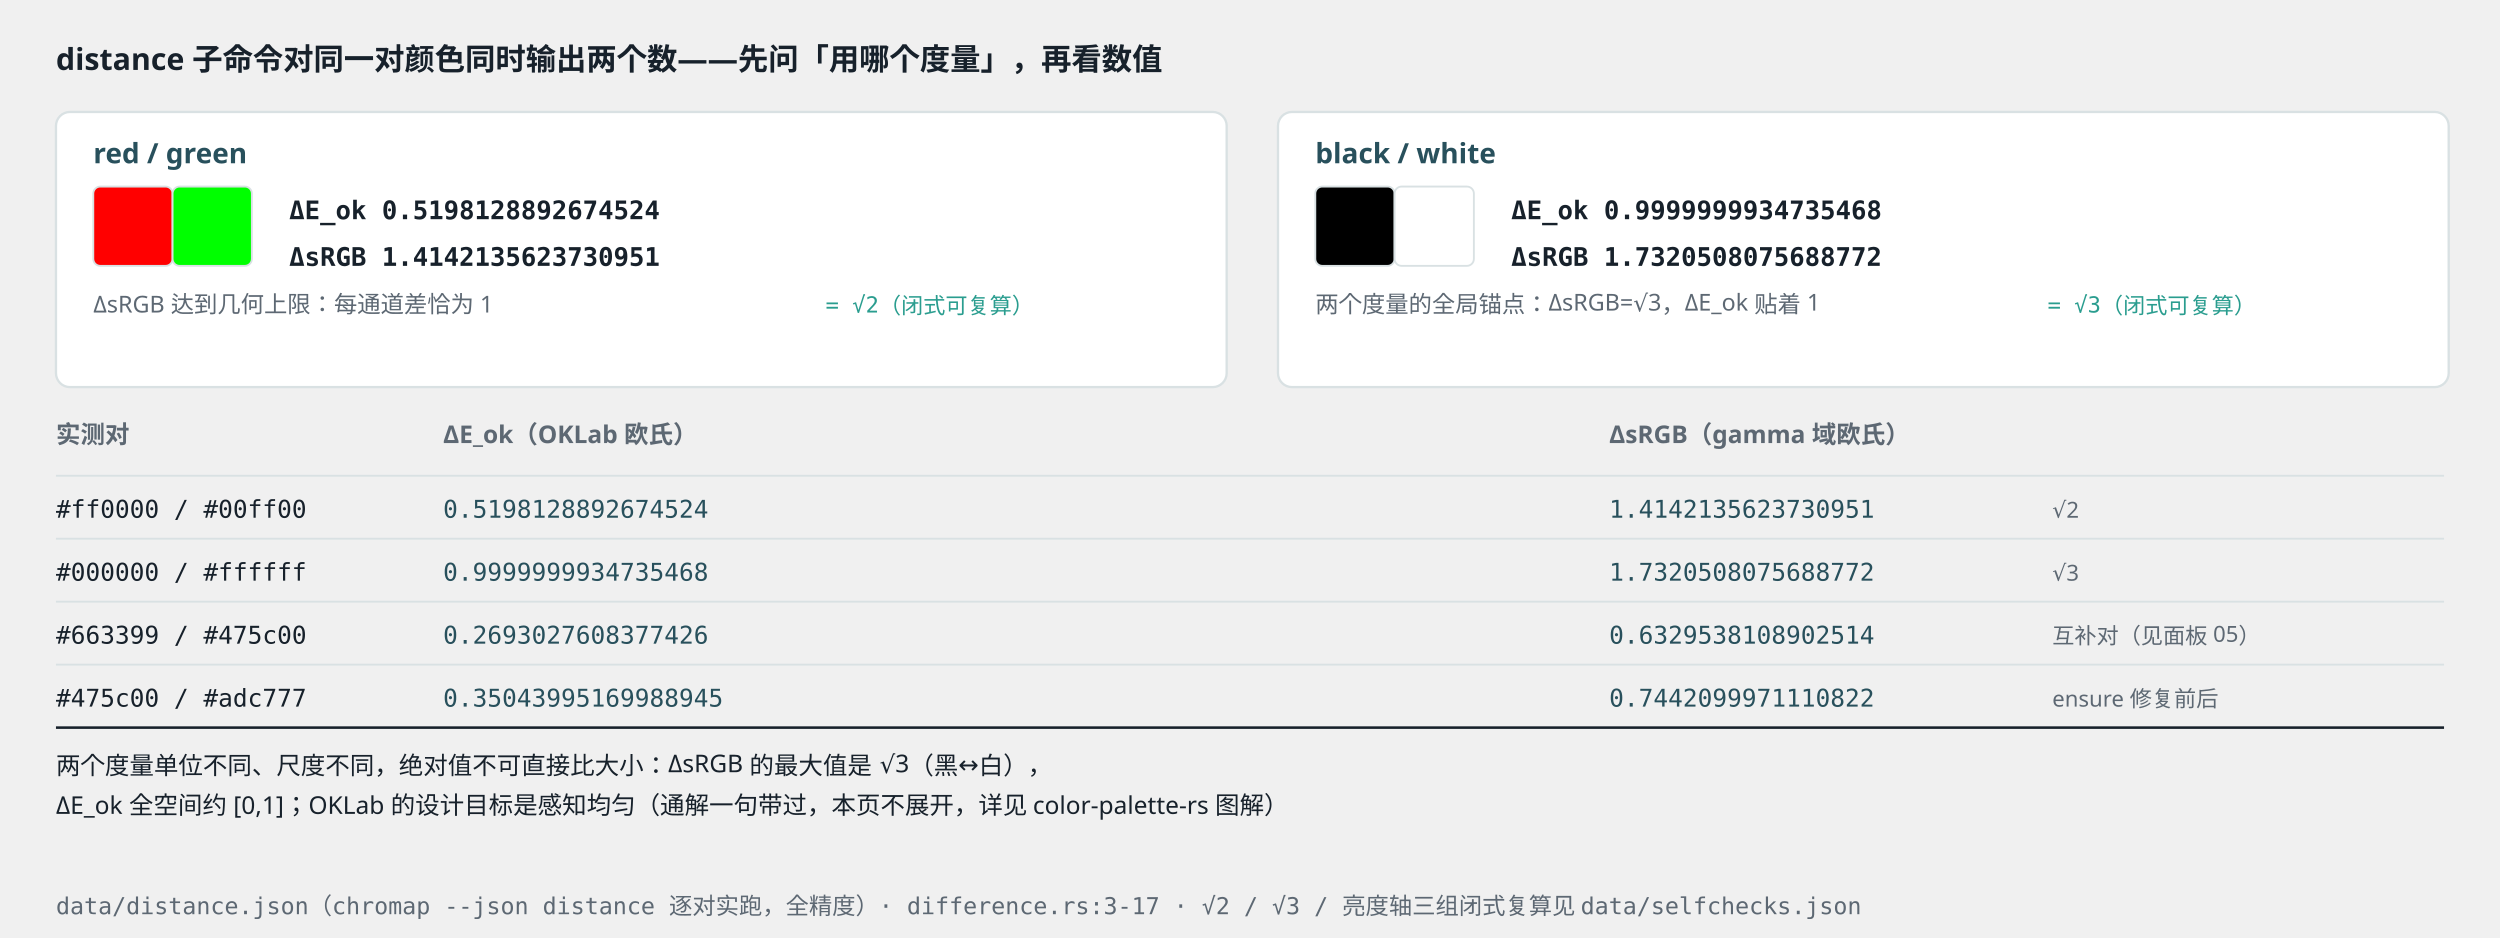
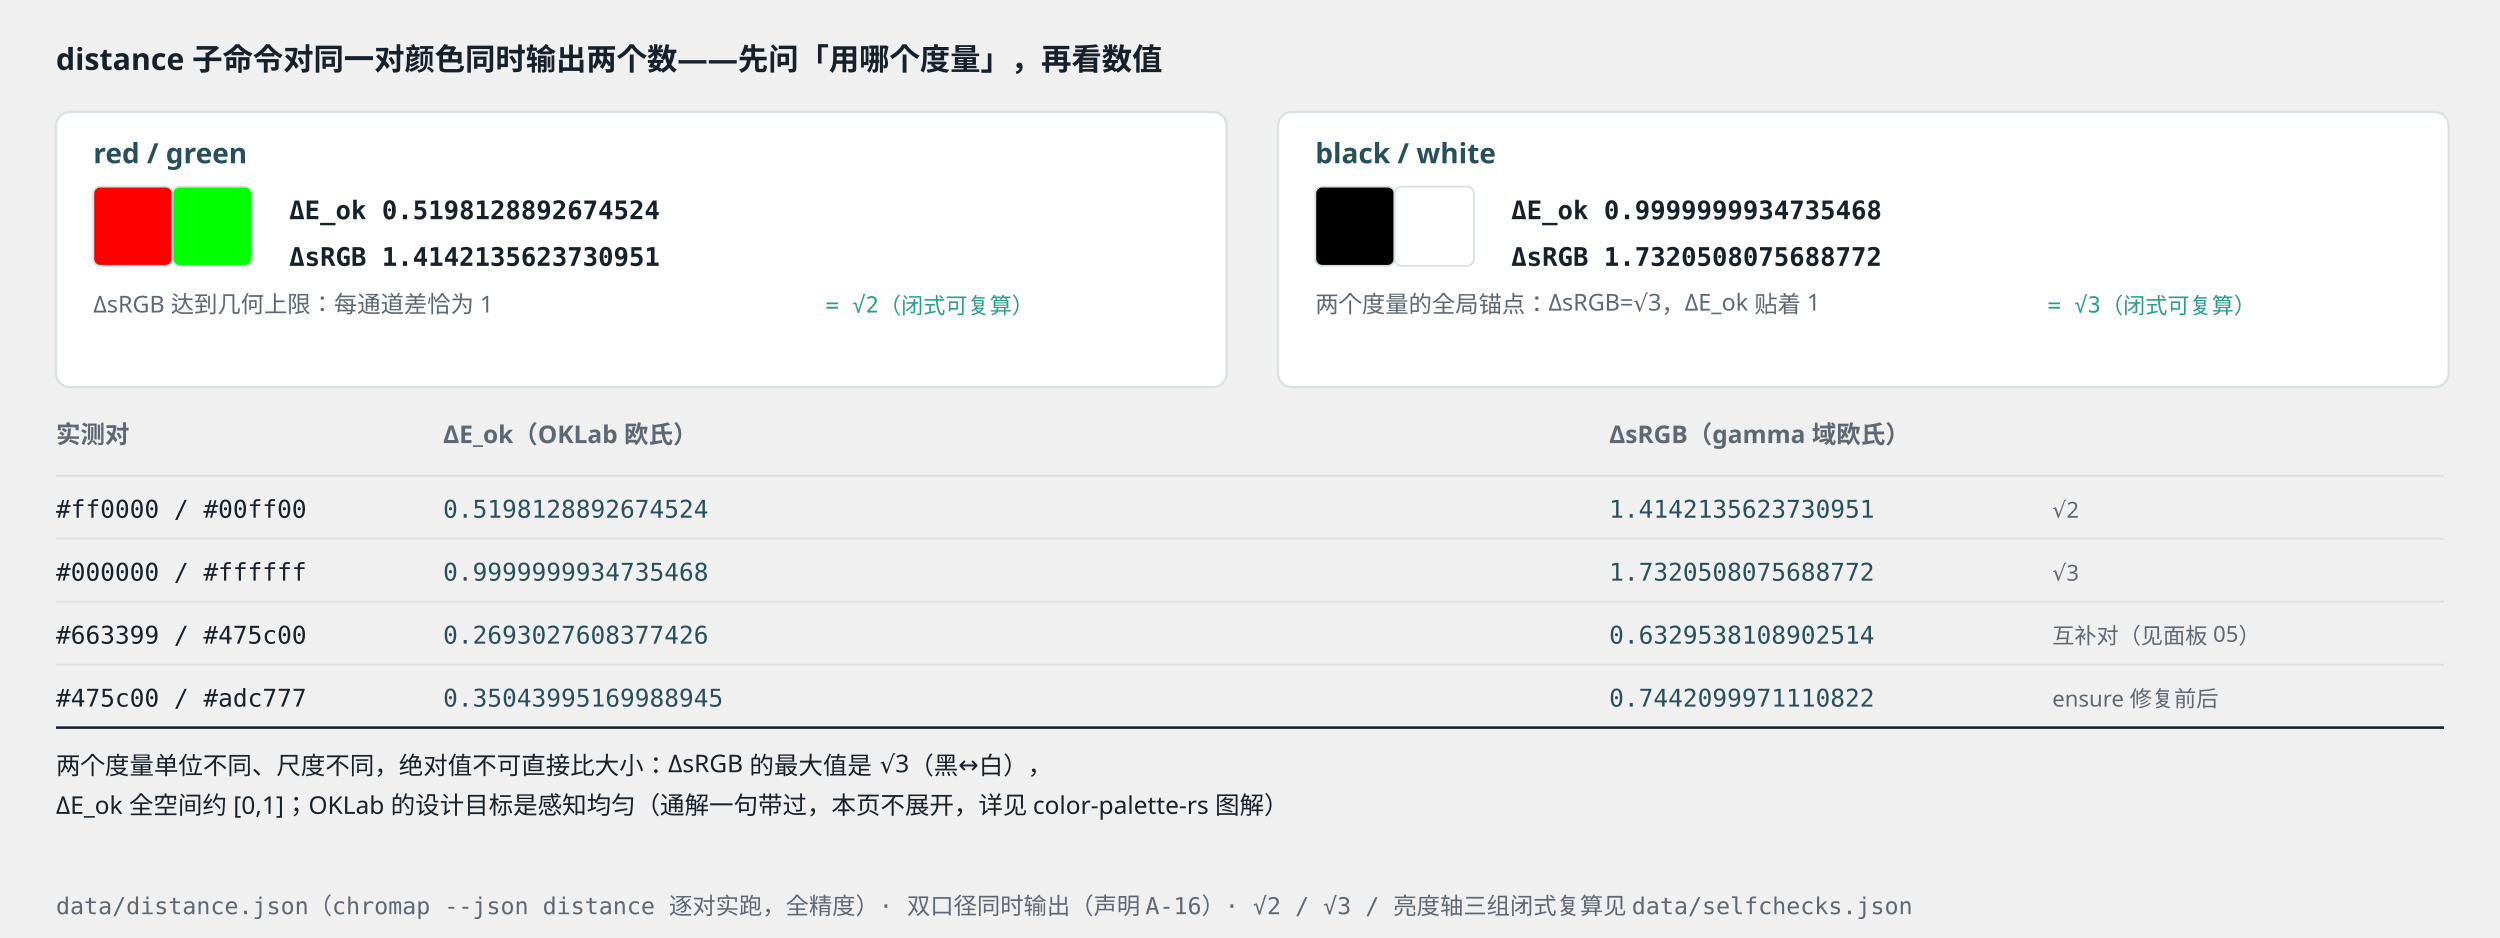
<svg xmlns="http://www.w3.org/2000/svg" id="p-distance" viewBox="0 0 1072 402" width="1072" height="402" role="img">
  <defs>
    <marker id="p-distance-arrow" viewBox="0 0 10 10" refX="8.5" refY="5" markerWidth="5" markerHeight="5" orient="auto-start-reverse">
      <path d="M 0,1 L 9,5 L 0,9 z" fill="#356A79" />
    </marker>
  </defs>
  <text x="24" y="30" font-size="13" fill="#17212B" font-family="'Source Han Sans SC','PingFang SC',sans-serif" font-weight="600" text-anchor="start">distance 子命令对同一对颜色同时输出两个数——先问「用哪个度量」，再看数值</text>
  <rect x="24" y="48" width="502" height="118" fill="#FFFFFF" rx="6" stroke="#D9E1E3" stroke-width="1" />
  <text x="40" y="70" font-size="12" fill="#28505C" font-family="'Source Han Sans SC','PingFang SC',sans-serif" font-weight="600" text-anchor="start">red / green</text>
  <rect x="40" y="80" width="34" height="34" fill="#ff0000" rx="3" stroke="#D9E1E3" stroke-width="0.8" />
  <rect x="74" y="80" width="34" height="34" fill="#00ff00" rx="3" stroke="#D9E1E3" stroke-width="0.8" />
  <text x="124" y="94" font-size="11" fill="#17212B" font-family="'0xProto Nerd Font','SF Mono',Menlo,monospace" font-weight="600" text-anchor="start">ΔE_ok   0.5198128892674524</text>
  <text x="124" y="114" font-size="11" fill="#17212B" font-family="'0xProto Nerd Font','SF Mono',Menlo,monospace" font-weight="600" text-anchor="start">ΔsRGB  1.4142135623730951</text>
  <text x="40" y="134" font-size="10" fill="#5D6873" font-family="'Source Han Sans SC','PingFang SC',sans-serif" font-weight="400" text-anchor="start">ΔsRGB 达到几何上限：每通道差恰为 1</text>
  <text x="354" y="134" font-size="9.5" fill="#2A9D8F" font-family="'0xProto Nerd Font','SF Mono',Menlo,monospace" font-weight="400" text-anchor="start">= √2（闭式可复算）</text>
  <rect x="548" y="48" width="502" height="118" fill="#FFFFFF" rx="6" stroke="#D9E1E3" stroke-width="1" />
  <text x="564" y="70" font-size="12" fill="#28505C" font-family="'Source Han Sans SC','PingFang SC',sans-serif" font-weight="600" text-anchor="start">black / white</text>
  <rect x="564" y="80" width="34" height="34" fill="#000000" rx="3" stroke="#D9E1E3" stroke-width="0.8" />
  <rect x="598" y="80" width="34" height="34" fill="#ffffff" rx="3" stroke="#D9E1E3" stroke-width="0.8" />
  <text x="648" y="94" font-size="11" fill="#17212B" font-family="'0xProto Nerd Font','SF Mono',Menlo,monospace" font-weight="600" text-anchor="start">ΔE_ok   0.9999999934735468</text>
  <text x="648" y="114" font-size="11" fill="#17212B" font-family="'0xProto Nerd Font','SF Mono',Menlo,monospace" font-weight="600" text-anchor="start">ΔsRGB  1.7320508075688772</text>
  <text x="564" y="134" font-size="10" fill="#5D6873" font-family="'Source Han Sans SC','PingFang SC',sans-serif" font-weight="400" text-anchor="start">两个度量的全局锚点：ΔsRGB=√3，ΔE_ok 贴着 1</text>
  <text x="878" y="134" font-size="9.5" fill="#2A9D8F" font-family="'0xProto Nerd Font','SF Mono',Menlo,monospace" font-weight="400" text-anchor="start">= √3（闭式可复算）</text>
  <text x="24" y="190" font-size="10.5" fill="#5D6873" font-family="'Source Han Sans SC','PingFang SC',sans-serif" font-weight="600" text-anchor="start">实测对</text>
  <text x="190" y="190" font-size="10.5" fill="#5D6873" font-family="'Source Han Sans SC','PingFang SC',sans-serif" font-weight="600" text-anchor="start">ΔE_ok（OKLab 欧氏）</text>
  <text x="690" y="190" font-size="10.5" fill="#5D6873" font-family="'Source Han Sans SC','PingFang SC',sans-serif" font-weight="600" text-anchor="start">ΔsRGB（gamma 域欧氏）</text>
  <line x1="24" y1="204" x2="1048" y2="204" stroke="#D9E1E3" stroke-width="0.8" stroke-linecap="butt" />
  <text x="24" y="222" font-size="10.5" fill="#17212B" font-family="'0xProto Nerd Font','SF Mono',Menlo,monospace" font-weight="400" text-anchor="start">#ff0000 / #00ff00</text>
  <text x="190" y="222" font-size="10.5" fill="#28505C" font-family="'0xProto Nerd Font','SF Mono',Menlo,monospace" font-weight="400" text-anchor="start">0.5198128892674524</text>
  <text x="690" y="222" font-size="10.5" fill="#28505C" font-family="'0xProto Nerd Font','SF Mono',Menlo,monospace" font-weight="400" text-anchor="start">1.4142135623730951</text>
  <text x="880" y="222" font-size="9.5" fill="#5D6873" font-family="'Source Han Sans SC','PingFang SC',sans-serif" font-weight="400" text-anchor="start">√2</text>
  <line x1="24" y1="231" x2="1048" y2="231" stroke="#D9E1E3" stroke-width="0.8" stroke-linecap="butt" />
  <text x="24" y="249" font-size="10.5" fill="#17212B" font-family="'0xProto Nerd Font','SF Mono',Menlo,monospace" font-weight="400" text-anchor="start">#000000 / #ffffff</text>
  <text x="190" y="249" font-size="10.5" fill="#28505C" font-family="'0xProto Nerd Font','SF Mono',Menlo,monospace" font-weight="400" text-anchor="start">0.9999999934735468</text>
  <text x="690" y="249" font-size="10.5" fill="#28505C" font-family="'0xProto Nerd Font','SF Mono',Menlo,monospace" font-weight="400" text-anchor="start">1.7320508075688772</text>
  <text x="880" y="249" font-size="9.5" fill="#5D6873" font-family="'Source Han Sans SC','PingFang SC',sans-serif" font-weight="400" text-anchor="start">√3</text>
  <line x1="24" y1="258" x2="1048" y2="258" stroke="#D9E1E3" stroke-width="0.8" stroke-linecap="butt" />
  <text x="24" y="276" font-size="10.5" fill="#17212B" font-family="'0xProto Nerd Font','SF Mono',Menlo,monospace" font-weight="400" text-anchor="start">#663399 / #475c00</text>
  <text x="190" y="276" font-size="10.5" fill="#28505C" font-family="'0xProto Nerd Font','SF Mono',Menlo,monospace" font-weight="400" text-anchor="start">0.2693027608377426</text>
  <text x="690" y="276" font-size="10.5" fill="#28505C" font-family="'0xProto Nerd Font','SF Mono',Menlo,monospace" font-weight="400" text-anchor="start">0.6329538108902514</text>
  <text x="880" y="276" font-size="9.5" fill="#5D6873" font-family="'Source Han Sans SC','PingFang SC',sans-serif" font-weight="400" text-anchor="start">互补对（见面板 05）</text>
  <line x1="24" y1="285" x2="1048" y2="285" stroke="#D9E1E3" stroke-width="0.8" stroke-linecap="butt" />
  <text x="24" y="303" font-size="10.5" fill="#17212B" font-family="'0xProto Nerd Font','SF Mono',Menlo,monospace" font-weight="400" text-anchor="start">#475c00 / #adc777</text>
  <text x="190" y="303" font-size="10.5" fill="#28505C" font-family="'0xProto Nerd Font','SF Mono',Menlo,monospace" font-weight="400" text-anchor="start">0.35043995169988945</text>
  <text x="690" y="303" font-size="10.5" fill="#28505C" font-family="'0xProto Nerd Font','SF Mono',Menlo,monospace" font-weight="400" text-anchor="start">0.7442099971110822</text>
  <text x="880" y="303" font-size="9.5" fill="#5D6873" font-family="'Source Han Sans SC','PingFang SC',sans-serif" font-weight="400" text-anchor="start">ensure 修复前后</text>
  <line x1="24" y1="312" x2="1048" y2="312" stroke="#17212B" stroke-width="1.1" stroke-linecap="butt" />
  <text x="24" y="332" font-size="10.5" fill="#17212B" font-family="'Source Han Sans SC','PingFang SC',sans-serif" font-weight="400" text-anchor="start">两个度量单位不同、尺度不同，绝对值不可直接比大小：ΔsRGB 的最大值是 √3（黑↔白），</text>
  <text x="24" y="349" font-size="10.5" fill="#17212B" font-family="'Source Han Sans SC','PingFang SC',sans-serif" font-weight="400" text-anchor="start">ΔE_ok 全空间约 [0,1]；OKLab 的设计目标是感知均匀（通解一句带过，本页不展开，详见 color-palette-rs 图解）</text>
-   <text x="24" y="392" font-size="10" fill="#5D6873" font-family="'0xProto Nerd Font','SF Mono',Menlo,monospace" font-weight="400" text-anchor="start">data/distance.json（chromap --json distance 逐对实跑，全精度）· difference.rs:3-17 · √2 / √3 / 亮度轴三组闭式复算见 data/selfchecks.json</text>
+   <text x="24" y="392" font-size="10" fill="#5D6873" font-family="'0xProto Nerd Font','SF Mono',Menlo,monospace" font-weight="400" text-anchor="start">data/distance.json（chromap --json distance 逐对实跑，全精度）· 双口径同时输出（声明 A-16）· √2 / √3 / 亮度轴三组闭式复算见 data/selfchecks.json</text>
</svg>
